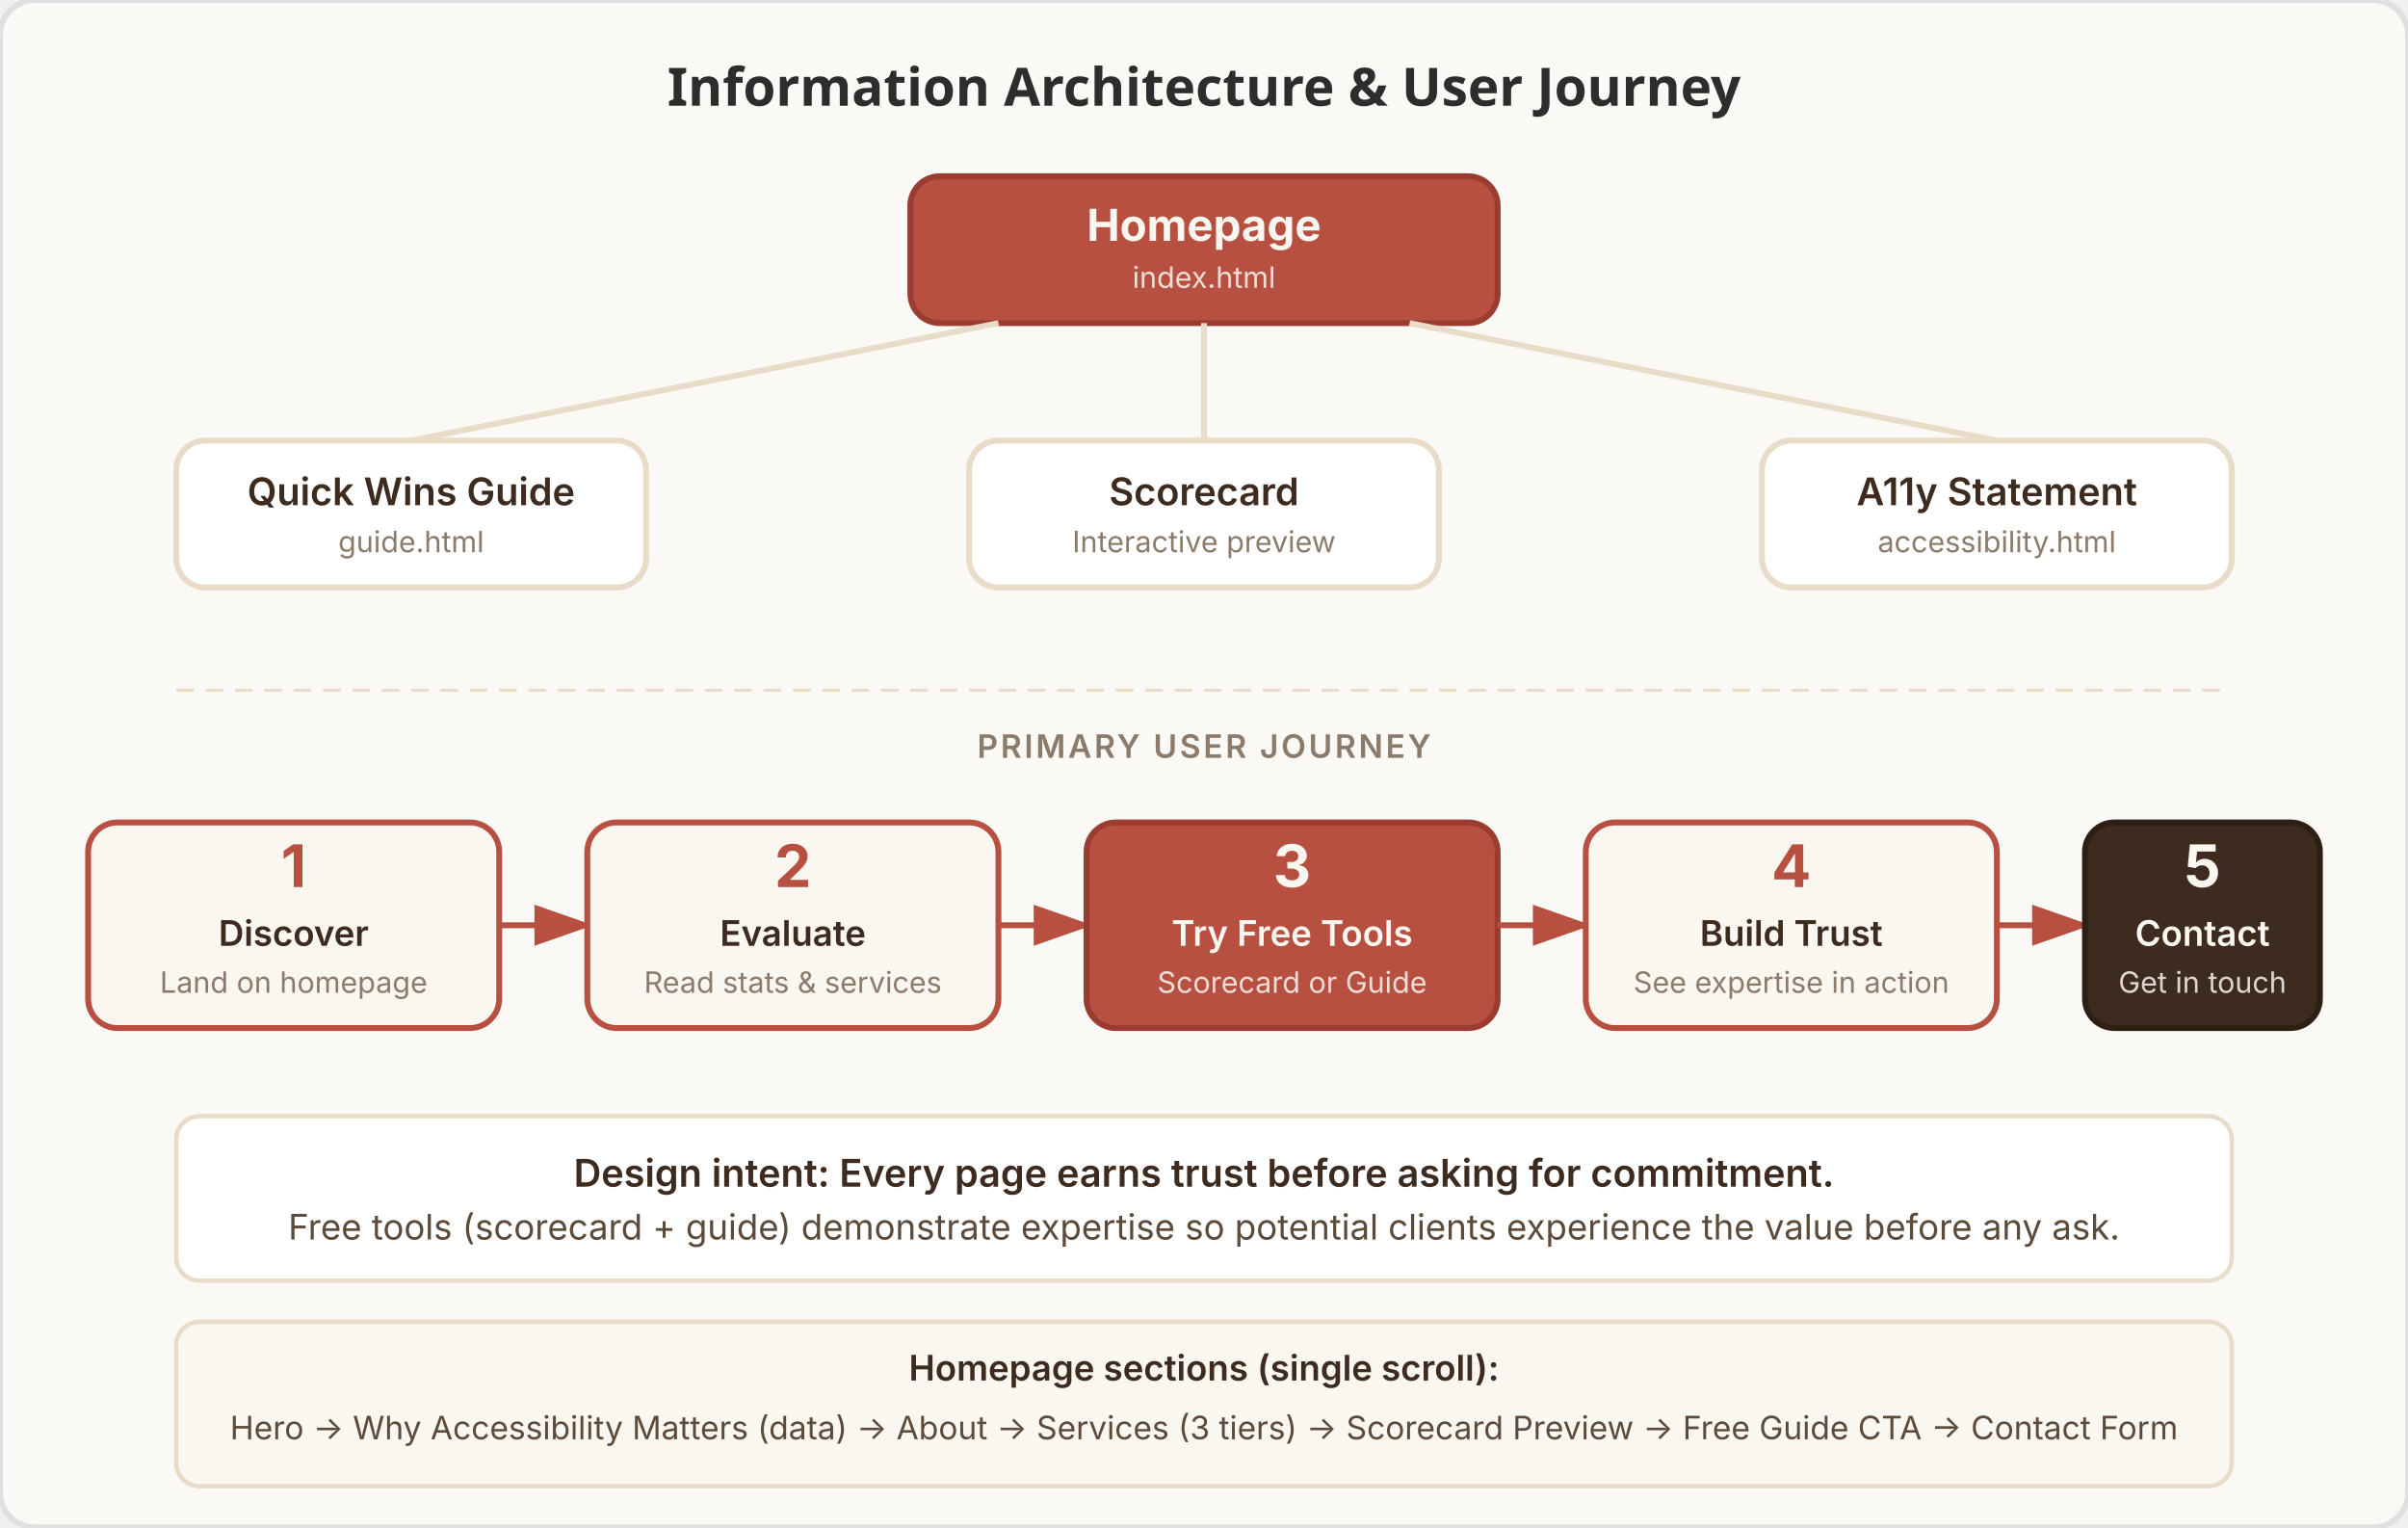
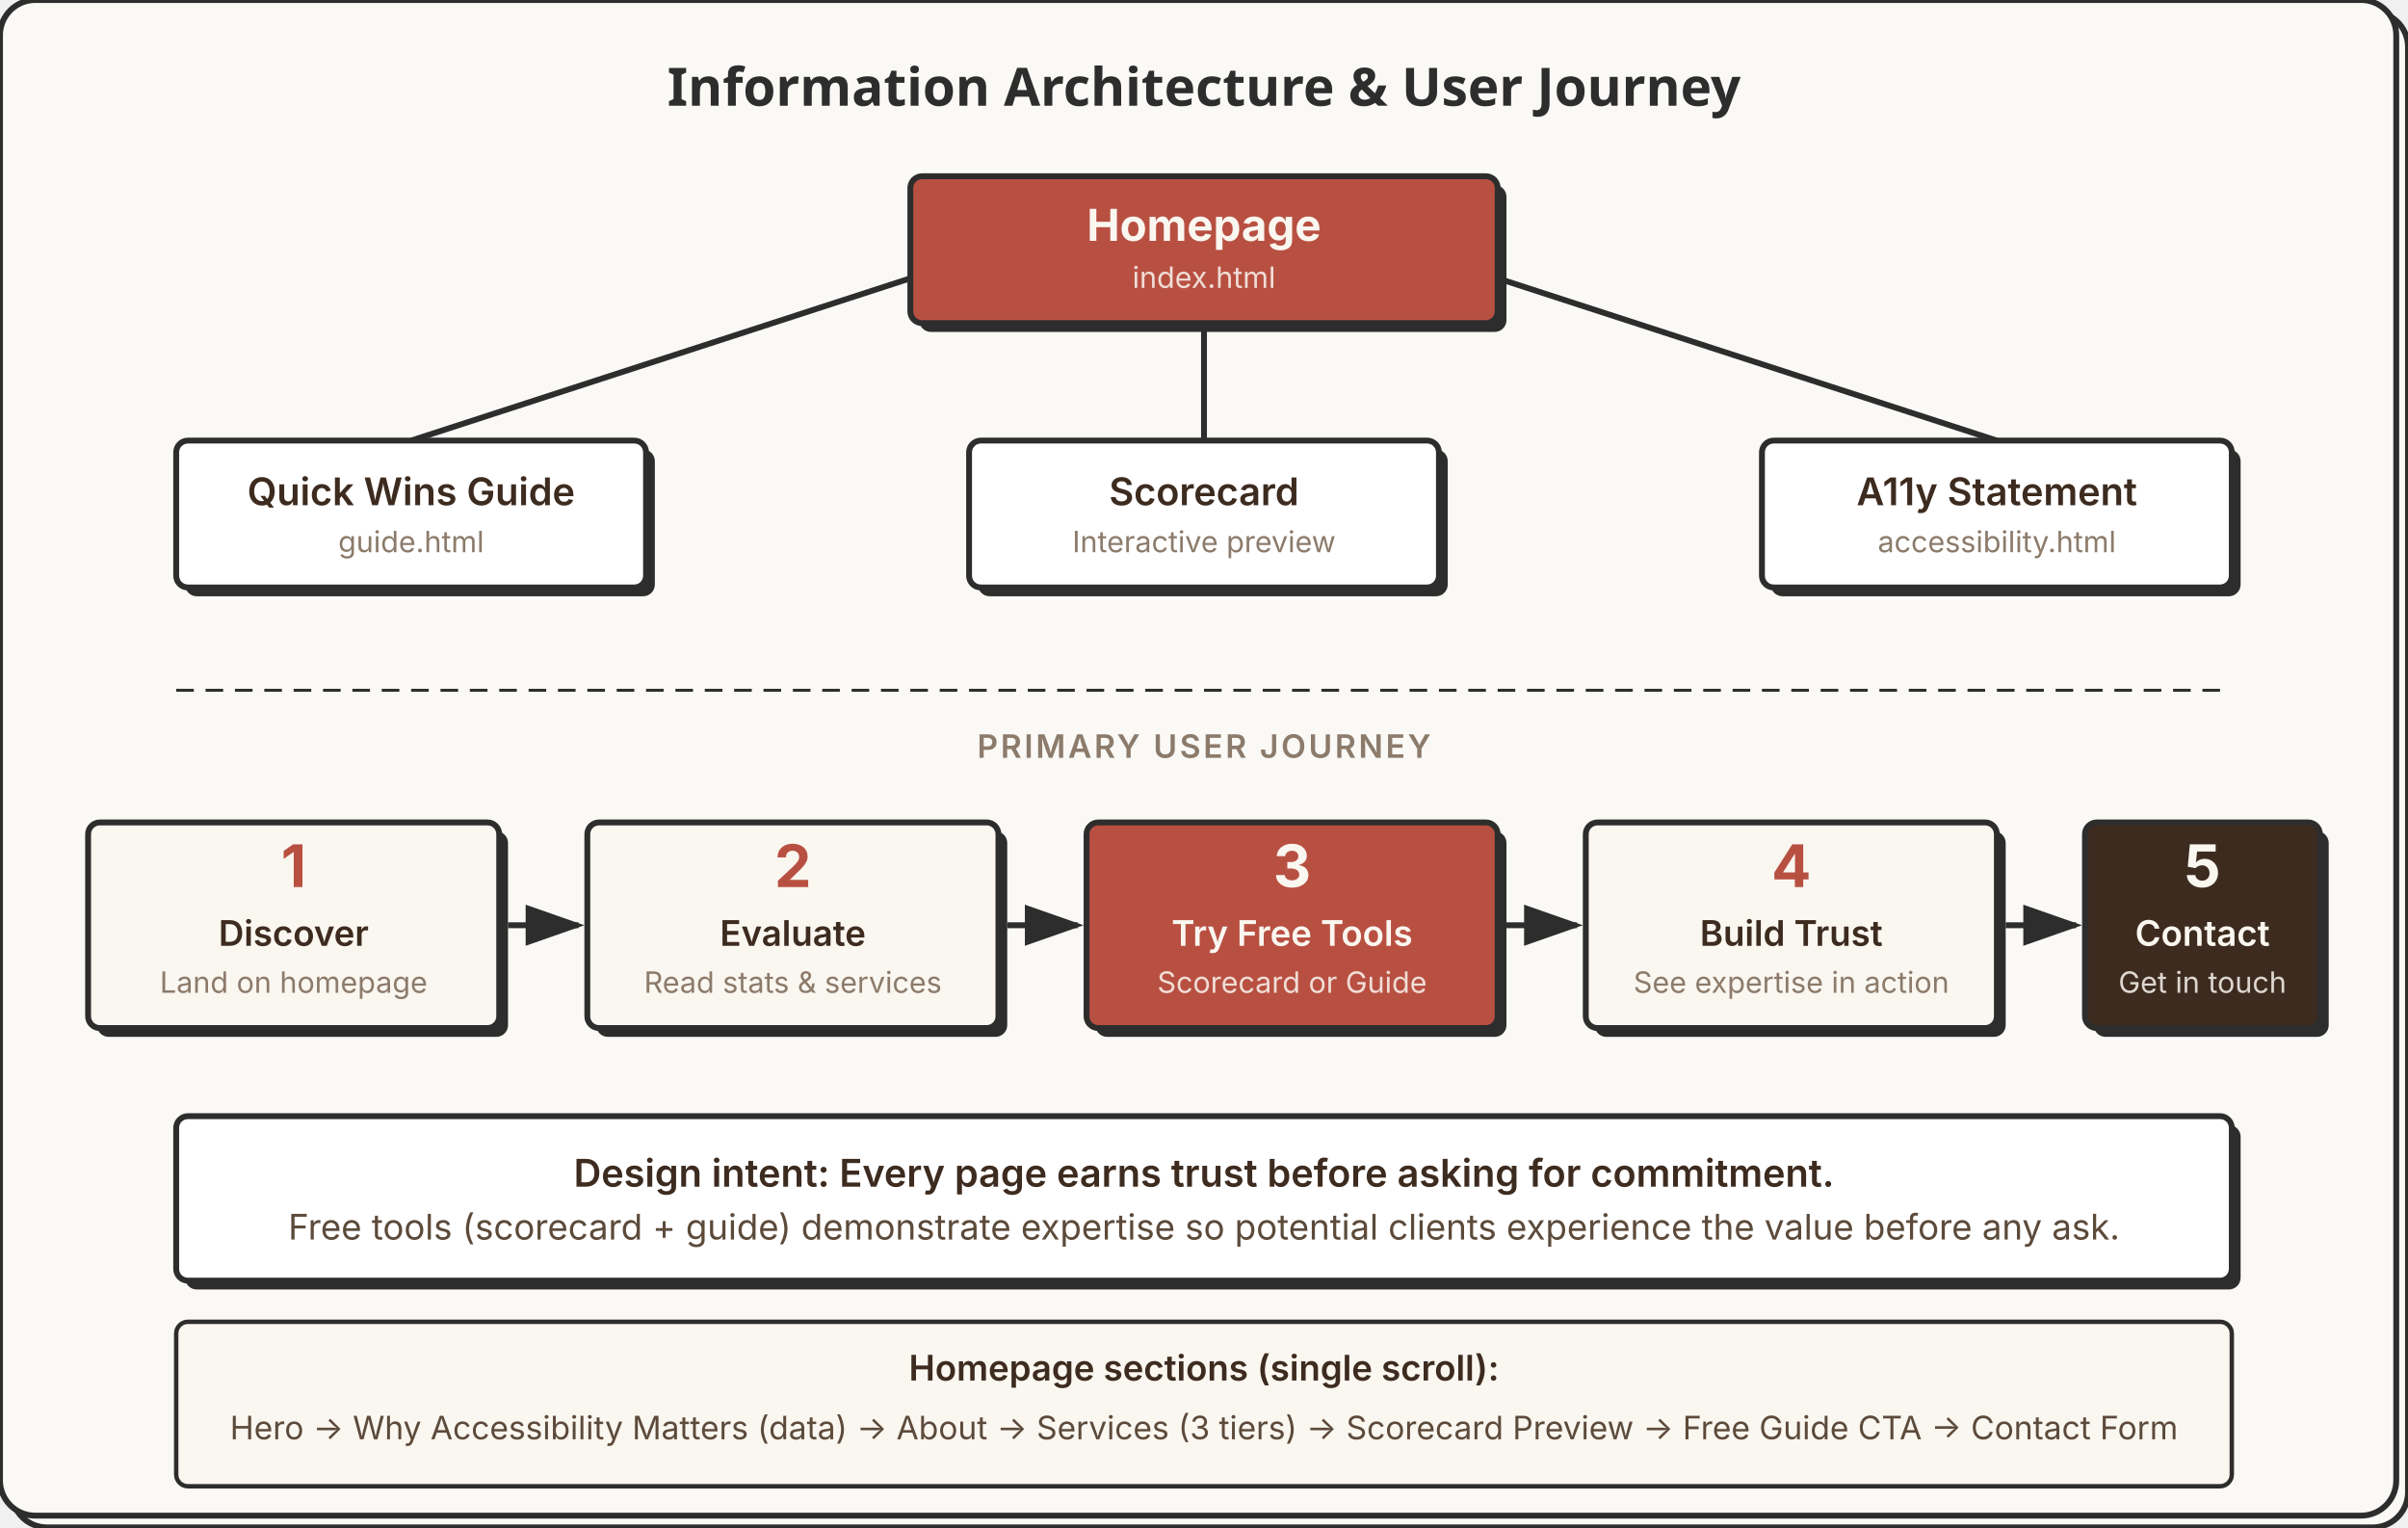
<svg xmlns="http://www.w3.org/2000/svg" viewBox="0 0 820 520" font-family="Commissioner, Inter, sans-serif">
-   <rect width="820" height="520" rx="12" fill="#faf9f6" stroke="#e0e0e0" stroke-width="2" />
+   <rect x="0" y="0" width="816" height="516" rx="12" fill="#faf9f6" stroke="#2d2d2d" stroke-width="2" transform="translate(4,4)" />
+   <rect width="816" height="516" rx="12" fill="#faf9f6" stroke="#2d2d2d" stroke-width="2" />
  <text x="410" y="36" text-anchor="middle" font-family="Bricolage Grotesque, Raleway, sans-serif" font-weight="700" font-size="18" fill="#2d2d2d">Information Architecture &amp; User Journey</text>
-   <rect x="310" y="60" width="200" height="50" rx="10" fill="#B85042" stroke="#9A3C30" stroke-width="2" />
+   <line x1="340" y1="85" x2="140" y2="150" stroke="#2d2d2d" stroke-width="2" />
+   <line x1="410" y1="110" x2="410" y2="150" stroke="#2d2d2d" stroke-width="2" />
+   <line x1="480" y1="85" x2="680" y2="150" stroke="#2d2d2d" stroke-width="2" />
+   <rect x="310" y="60" width="200" height="50" rx="4" fill="#2d2d2d" transform="translate(3,3)" />
+   <rect x="310" y="60" width="200" height="50" rx="4" fill="#B85042" stroke="#2d2d2d" stroke-width="2" />
  <text x="410" y="82" text-anchor="middle" font-weight="700" font-size="15" fill="#FAF6F0">Homepage</text>
  <text x="410" y="98" text-anchor="middle" font-size="10" fill="#FAF6F0" opacity="0.85">index.html</text>
-   <line x1="340" y1="110" x2="140" y2="150" stroke="#E8DCC8" stroke-width="2" />
-   <line x1="410" y1="110" x2="410" y2="150" stroke="#E8DCC8" stroke-width="2" />
-   <line x1="480" y1="110" x2="680" y2="150" stroke="#E8DCC8" stroke-width="2" />
-   <rect x="60" y="150" width="160" height="50" rx="10" fill="#ffffff" stroke="#E8DCC8" stroke-width="2" />
+   <rect x="60" y="150" width="160" height="50" rx="4" fill="#2d2d2d" transform="translate(3,3)" />
+   <rect x="60" y="150" width="160" height="50" rx="4" fill="#ffffff" stroke="#2d2d2d" stroke-width="2" />
  <text x="140" y="172" text-anchor="middle" font-weight="600" font-size="13" fill="#3D2B1F">Quick Wins Guide</text>
  <text x="140" y="188" text-anchor="middle" font-size="10" fill="#8C7B6B">guide.html</text>
-   <rect x="330" y="150" width="160" height="50" rx="10" fill="#ffffff" stroke="#E8DCC8" stroke-width="2" />
+   <rect x="330" y="150" width="160" height="50" rx="4" fill="#2d2d2d" transform="translate(3,3)" />
+   <rect x="330" y="150" width="160" height="50" rx="4" fill="#ffffff" stroke="#2d2d2d" stroke-width="2" />
  <text x="410" y="172" text-anchor="middle" font-weight="600" font-size="13" fill="#3D2B1F">Scorecard</text>
  <text x="410" y="188" text-anchor="middle" font-size="10" fill="#8C7B6B">Interactive preview</text>
-   <rect x="600" y="150" width="160" height="50" rx="10" fill="#ffffff" stroke="#E8DCC8" stroke-width="2" />
+   <rect x="600" y="150" width="160" height="50" rx="4" fill="#2d2d2d" transform="translate(3,3)" />
+   <rect x="600" y="150" width="160" height="50" rx="4" fill="#ffffff" stroke="#2d2d2d" stroke-width="2" />
  <text x="680" y="172" text-anchor="middle" font-weight="600" font-size="13" fill="#3D2B1F">A11y Statement</text>
  <text x="680" y="188" text-anchor="middle" font-size="10" fill="#8C7B6B">accessibility.html</text>
-   <line x1="60" y1="235" x2="760" y2="235" stroke="#E8DCC8" stroke-width="1" stroke-dasharray="6,4" />
+   <line x1="60" y1="235" x2="760" y2="235" stroke="#2d2d2d" stroke-width="1" stroke-dasharray="6,4" />
  <text x="410" y="258" text-anchor="middle" font-size="11" fill="#8C7B6B" letter-spacing="0.08em" font-weight="600">PRIMARY USER JOURNEY</text>
-   <rect x="30" y="280" width="140" height="70" rx="10" fill="#FAF6F0" stroke="#B85042" stroke-width="2" />
+   <rect x="30" y="280" width="140" height="70" rx="4" fill="#2d2d2d" transform="translate(3,3)" />
+   <rect x="30" y="280" width="140" height="70" rx="4" fill="#FAF6F0" stroke="#2d2d2d" stroke-width="2" />
  <text x="100" y="302" text-anchor="middle" font-weight="700" font-size="20" fill="#B85042">1</text>
  <text x="100" y="322" text-anchor="middle" font-weight="600" font-size="12" fill="#3D2B1F">Discover</text>
  <text x="100" y="338" text-anchor="middle" font-size="10" fill="#8C7B6B">Land on homepage</text>
-   <line x1="170" y1="315" x2="200" y2="315" stroke="#B85042" stroke-width="2" marker-end="url(#arrowhead)" />
-   <rect x="200" y="280" width="140" height="70" rx="10" fill="#FAF6F0" stroke="#B85042" stroke-width="2" />
+   <line x1="173" y1="315" x2="197" y2="315" stroke="#2d2d2d" stroke-width="2" marker-end="url(#arrowhead)" />
+   <rect x="200" y="280" width="140" height="70" rx="4" fill="#2d2d2d" transform="translate(3,3)" />
+   <rect x="200" y="280" width="140" height="70" rx="4" fill="#FAF6F0" stroke="#2d2d2d" stroke-width="2" />
  <text x="270" y="302" text-anchor="middle" font-weight="700" font-size="20" fill="#B85042">2</text>
  <text x="270" y="322" text-anchor="middle" font-weight="600" font-size="12" fill="#3D2B1F">Evaluate</text>
  <text x="270" y="338" text-anchor="middle" font-size="10" fill="#8C7B6B">Read stats &amp; services</text>
-   <line x1="340" y1="315" x2="370" y2="315" stroke="#B85042" stroke-width="2" marker-end="url(#arrowhead)" />
-   <rect x="370" y="280" width="140" height="70" rx="10" fill="#B85042" stroke="#9A3C30" stroke-width="2" />
+   <line x1="343" y1="315" x2="367" y2="315" stroke="#2d2d2d" stroke-width="2" marker-end="url(#arrowhead)" />
+   <rect x="370" y="280" width="140" height="70" rx="4" fill="#2d2d2d" transform="translate(3,3)" />
+   <rect x="370" y="280" width="140" height="70" rx="4" fill="#B85042" stroke="#2d2d2d" stroke-width="2" />
  <text x="440" y="302" text-anchor="middle" font-weight="700" font-size="20" fill="#FAF6F0">3</text>
  <text x="440" y="322" text-anchor="middle" font-weight="600" font-size="12" fill="#FAF6F0">Try Free Tools</text>
  <text x="440" y="338" text-anchor="middle" font-size="10" fill="#FAF6F0" opacity="0.85">Scorecard or Guide</text>
-   <line x1="510" y1="315" x2="540" y2="315" stroke="#B85042" stroke-width="2" marker-end="url(#arrowhead)" />
-   <rect x="540" y="280" width="140" height="70" rx="10" fill="#FAF6F0" stroke="#B85042" stroke-width="2" />
+   <line x1="513" y1="315" x2="537" y2="315" stroke="#2d2d2d" stroke-width="2" marker-end="url(#arrowhead)" />
+   <rect x="540" y="280" width="140" height="70" rx="4" fill="#2d2d2d" transform="translate(3,3)" />
+   <rect x="540" y="280" width="140" height="70" rx="4" fill="#FAF6F0" stroke="#2d2d2d" stroke-width="2" />
  <text x="610" y="302" text-anchor="middle" font-weight="700" font-size="20" fill="#B85042">4</text>
  <text x="610" y="322" text-anchor="middle" font-weight="600" font-size="12" fill="#3D2B1F">Build Trust</text>
  <text x="610" y="338" text-anchor="middle" font-size="10" fill="#8C7B6B">See expertise in action</text>
-   <line x1="680" y1="315" x2="710" y2="315" stroke="#B85042" stroke-width="2" marker-end="url(#arrowhead)" />
-   <rect x="710" y="280" width="80" height="70" rx="10" fill="#3D2B1F" stroke="#2E1F14" stroke-width="2" />
+   <line x1="683" y1="315" x2="707" y2="315" stroke="#2d2d2d" stroke-width="2" marker-end="url(#arrowhead)" />
+   <rect x="710" y="280" width="80" height="70" rx="4" fill="#2d2d2d" transform="translate(3,3)" />
+   <rect x="710" y="280" width="80" height="70" rx="4" fill="#3D2B1F" stroke="#2d2d2d" stroke-width="2" />
  <text x="750" y="302" text-anchor="middle" font-weight="700" font-size="20" fill="#FAF6F0">5</text>
  <text x="750" y="322" text-anchor="middle" font-weight="600" font-size="12" fill="#FAF6F0">Contact</text>
  <text x="750" y="338" text-anchor="middle" font-size="10" fill="#FAF6F0" opacity="0.85">Get in touch</text>
-   <rect x="60" y="380" width="700" height="56" rx="8" fill="#ffffff" stroke="#E8DCC8" stroke-width="1.5" />
+   <rect x="60" y="380" width="700" height="56" rx="4" fill="#2d2d2d" transform="translate(3,3)" />
+   <rect x="60" y="380" width="700" height="56" rx="4" fill="#ffffff" stroke="#2d2d2d" stroke-width="2" />
  <text x="410" y="404" text-anchor="middle" font-weight="600" font-size="13" fill="#3D2B1F">Design intent: Every page earns trust before asking for commitment.</text>
  <text x="410" y="422" text-anchor="middle" font-size="12" fill="#5C4A3A">Free tools (scorecard + guide) demonstrate expertise so potential clients experience the value before any ask.</text>
-   <rect x="60" y="450" width="700" height="56" rx="8" fill="#FAF6F0" stroke="#E8DCC8" stroke-width="1.5" />
+   <rect x="60" y="450" width="700" height="56" rx="4" fill="#FAF6F0" stroke="#2d2d2d" stroke-width="1.5" />
  <text x="410" y="470" text-anchor="middle" font-weight="600" font-size="12" fill="#3D2B1F">Homepage sections (single scroll):</text>
  <text x="410" y="490" text-anchor="middle" font-size="11" fill="#5C4A3A">Hero → Why Accessibility Matters (data) → About → Services (3 tiers) → Scorecard Preview → Free Guide CTA → Contact Form</text>
  <defs>
    <marker id="arrowhead" markerWidth="10" markerHeight="7" refX="9" refY="3.5" orient="auto">
-       <polygon points="0 0, 10 3.5, 0 7" fill="#B85042" />
+       <polygon points="0 0, 10 3.5, 0 7" fill="#2d2d2d" />
    </marker>
  </defs>
</svg>
